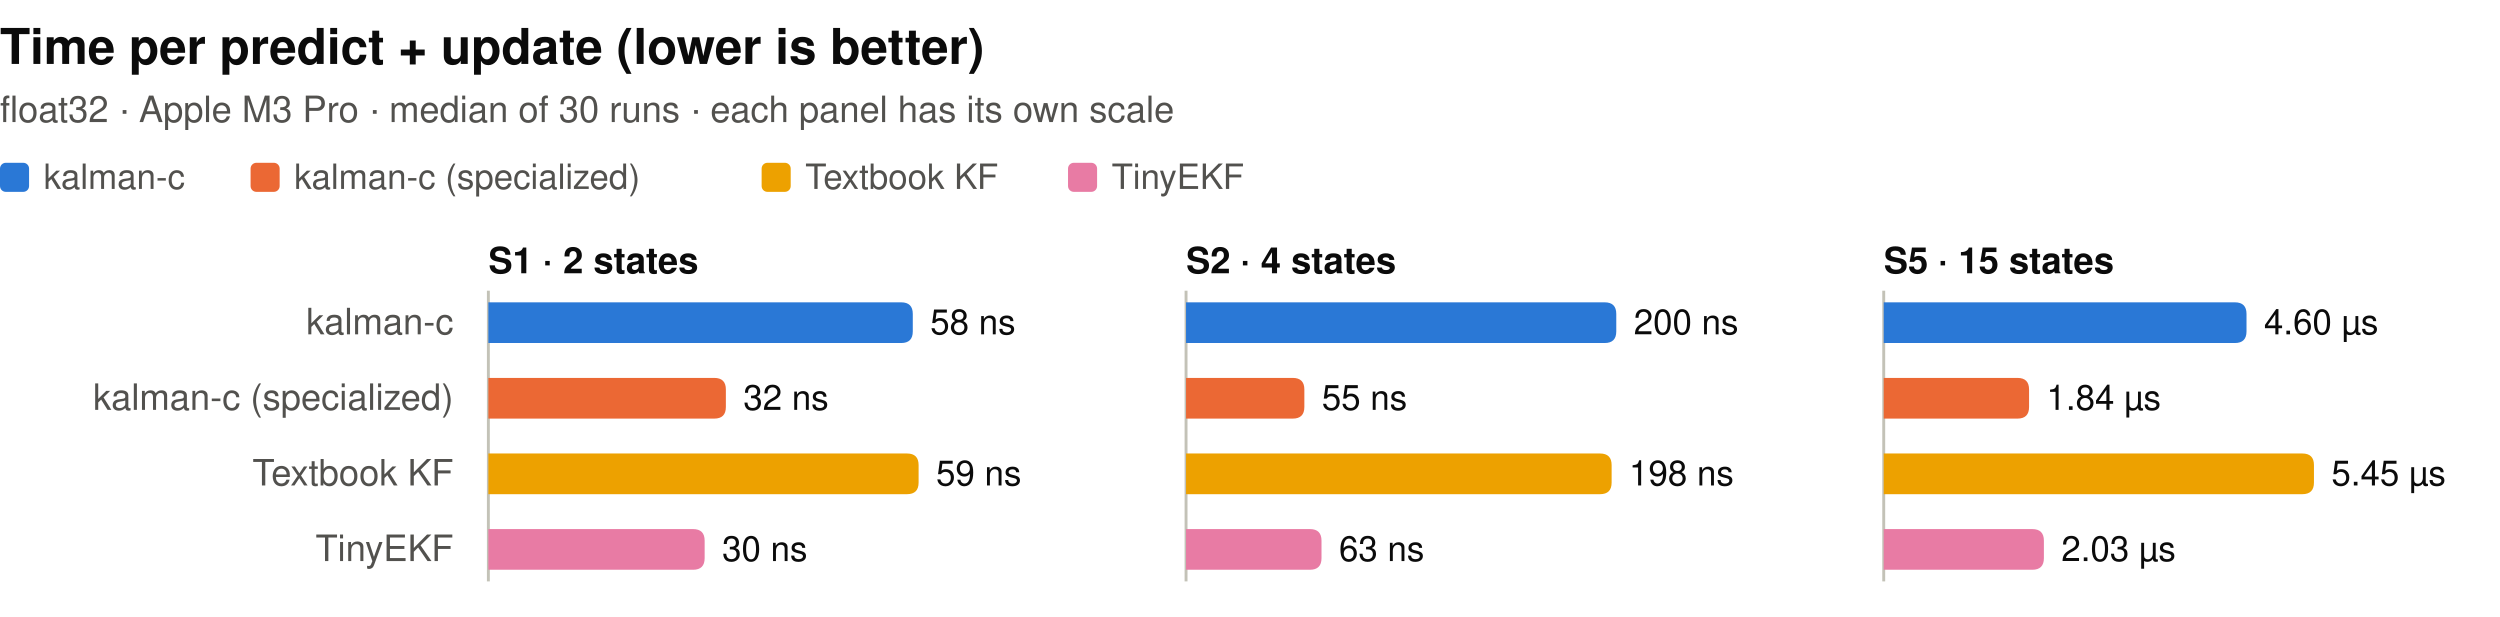
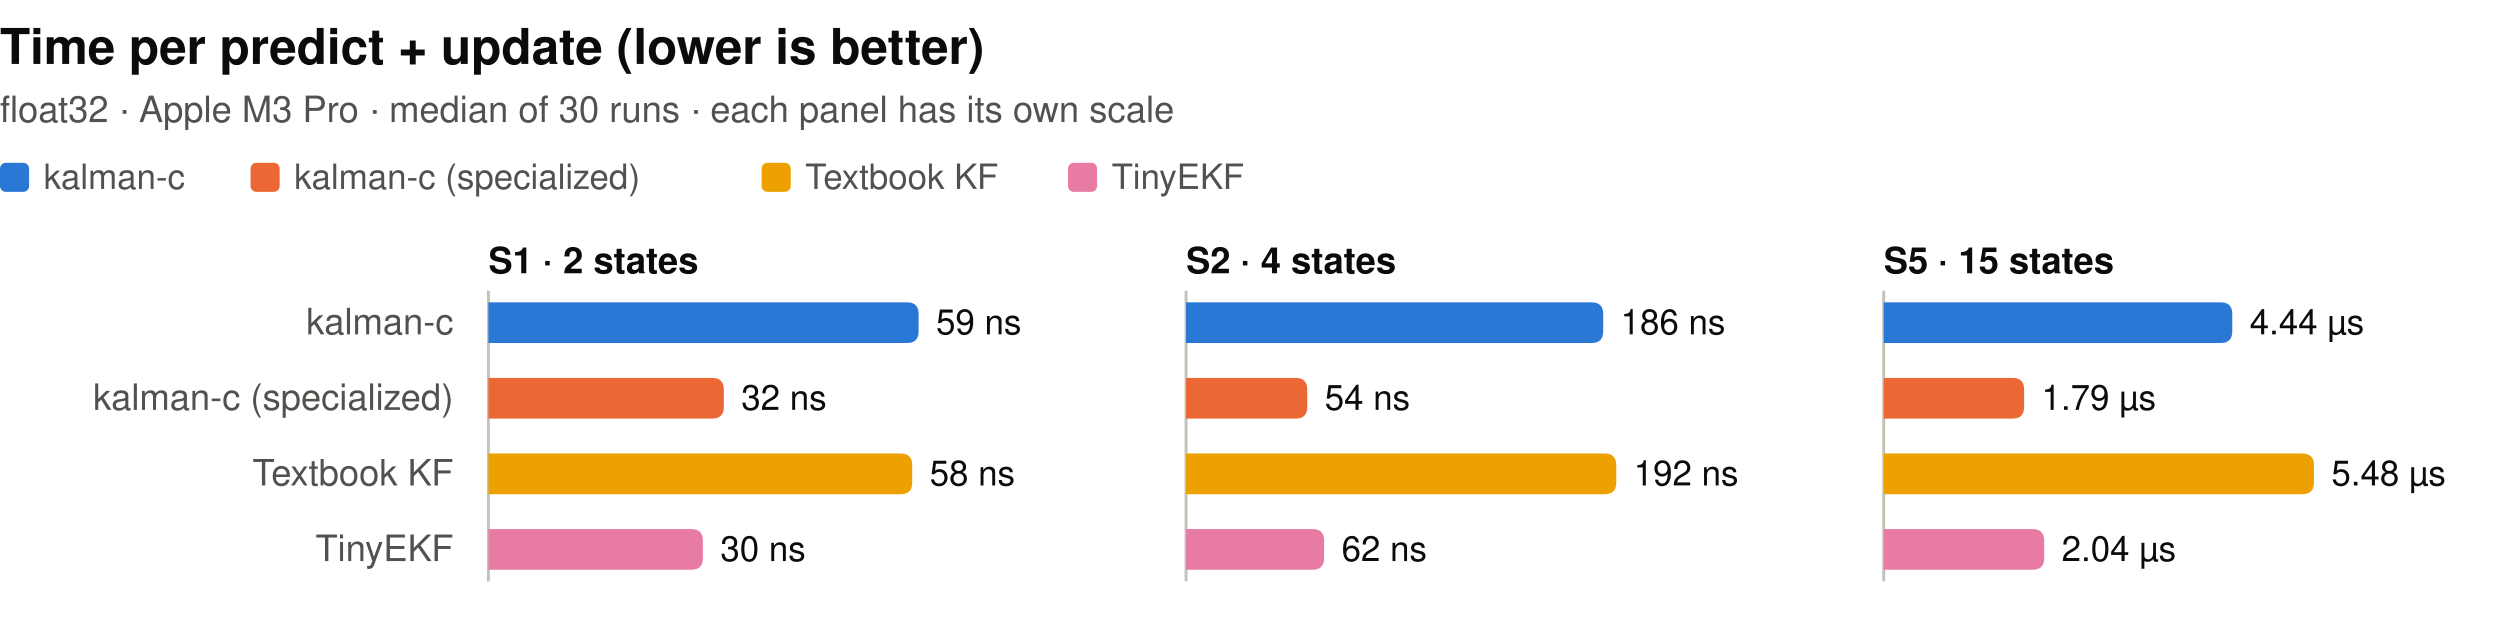
<svg xmlns="http://www.w3.org/2000/svg" width="860" height="212" viewBox="0 0 860 212" role="img" aria-label="Time per predict + update (lower is better)" font-family="system-ui, -apple-system, 'Segoe UI', Helvetica, Arial, sans-serif">
  <text x="0" y="22" font-size="17" font-weight="600" fill="#0b0b0b">Time per predict + update (lower is better)</text>
  <text x="0" y="42" font-size="12.5" fill="#52514e">float32 · Apple M3 Pro · median of 30 runs · each panel has its own scale</text>
  <rect x="0" y="56" width="10" height="10" rx="2" fill="#2a78d6" />
  <text x="15" y="65" font-size="12" fill="#52514e">kalman-c</text>
  <rect x="86.2" y="56" width="10" height="10" rx="2" fill="#eb6834" />
  <text x="101.2" y="65" font-size="12" fill="#52514e">kalman-c (specialized)</text>
  <rect x="262.0" y="56" width="10" height="10" rx="2" fill="#eda100" />
  <text x="277.0" y="65" font-size="12" fill="#52514e">Textbook KF</text>
  <rect x="367.4" y="56" width="10" height="10" rx="2" fill="#e87ba4" />
  <text x="382.4" y="65" font-size="12" fill="#52514e">TinyEKF</text>
  <text x="156" y="115.0" font-size="12.5" text-anchor="end" fill="#52514e">kalman-c</text>
  <text x="156" y="141.0" font-size="12.5" text-anchor="end" fill="#52514e">kalman-c (specialized)</text>
  <text x="156" y="167.0" font-size="12.5" text-anchor="end" fill="#52514e">Textbook KF</text>
  <text x="156" y="193.0" font-size="12.5" text-anchor="end" fill="#52514e">TinyEKF</text>
  <text x="168.0" y="94" font-size="12.5" font-weight="600" fill="#0b0b0b">S1 · 2 states</text>
  <line x1="168.0" y1="100" x2="168.0" y2="200" stroke="#c3c2b7" stroke-width="1" />
-   <path d="M168.0,104.0 H310.0 Q314.0,104.0 314.0,108.0 V114.0 Q314.0,118.0 310.0,118.0 H168.0 Z" fill="#2a78d6" />
-   <text x="320.0" y="115.0" font-size="12" fill="#0b0b0b">58 ns</text>
-   <path d="M168.0,130.0 H245.7 Q249.7,130.0 249.7,134.0 V140.0 Q249.7,144.0 245.7,144.0 H168.0 Z" fill="#eb6834" />
-   <text x="255.7" y="141.0" font-size="12" fill="#0b0b0b">32 ns</text>
-   <path d="M168.0,156.0 H312.0 Q316.0,156.0 316.0,160.0 V166.0 Q316.0,170.0 312.0,170.0 H168.0 Z" fill="#eda100" />
-   <text x="322.0" y="167.0" font-size="12" fill="#0b0b0b">59 ns</text>
-   <path d="M168.0,182.0 H238.4 Q242.4,182.0 242.4,186.0 V192.0 Q242.4,196.0 238.4,196.0 H168.0 Z" fill="#e87ba4" />
-   <text x="248.4" y="193.0" font-size="12" fill="#0b0b0b">30 ns</text>
+   <path d="M168.0,104.0 H312.0 Q316.0,104.0 316.0,108.0 V114.0 Q316.0,118.0 312.0,118.0 H168.0 Z" fill="#2a78d6" />
+   <text x="322.0" y="115.0" font-size="12" fill="#0b0b0b">59 ns</text>
+   <path d="M168.0,130.0 H245.0 Q249.0,130.0 249.0,134.0 V140.0 Q249.0,144.0 245.0,144.0 H168.0 Z" fill="#eb6834" />
+   <text x="255.0" y="141.0" font-size="12" fill="#0b0b0b">32 ns</text>
+   <path d="M168.0,156.0 H309.8 Q313.8,156.0 313.8,160.0 V166.0 Q313.8,170.0 309.8,170.0 H168.0 Z" fill="#eda100" />
+   <text x="319.8" y="167.0" font-size="12" fill="#0b0b0b">58 ns</text>
+   <path d="M168.0,182.0 H237.8 Q241.8,182.0 241.8,186.0 V192.0 Q241.8,196.0 237.8,196.0 H168.0 Z" fill="#e87ba4" />
+   <text x="247.8" y="193.0" font-size="12" fill="#0b0b0b">30 ns</text>
  <text x="408.0" y="94" font-size="12.5" font-weight="600" fill="#0b0b0b">S2 · 4 states</text>
  <line x1="408.0" y1="100" x2="408.0" y2="200" stroke="#c3c2b7" stroke-width="1" />
-   <path d="M408.0,104.0 H552.0 Q556.0,104.0 556.0,108.0 V114.0 Q556.0,118.0 552.0,118.0 H408.0 Z" fill="#2a78d6" />
-   <text x="562.0" y="115.0" font-size="12" fill="#0b0b0b">200 ns</text>
-   <path d="M408.0,130.0 H444.7 Q448.7,130.0 448.7,134.0 V140.0 Q448.7,144.0 444.7,144.0 H408.0 Z" fill="#eb6834" />
-   <text x="454.7" y="141.0" font-size="12" fill="#0b0b0b">55 ns</text>
-   <path d="M408.0,156.0 H550.4 Q554.4,156.0 554.4,160.0 V166.0 Q554.4,170.0 550.4,170.0 H408.0 Z" fill="#eda100" />
-   <text x="560.4" y="167.0" font-size="12" fill="#0b0b0b">198 ns</text>
-   <path d="M408.0,182.0 H450.6 Q454.6,182.0 454.6,186.0 V192.0 Q454.6,196.0 450.6,196.0 H408.0 Z" fill="#e87ba4" />
-   <text x="460.6" y="193.0" font-size="12" fill="#0b0b0b">63 ns</text>
+   <path d="M408.0,104.0 H547.5 Q551.5,104.0 551.5,108.0 V114.0 Q551.5,118.0 547.5,118.0 H408.0 Z" fill="#2a78d6" />
+   <text x="557.5" y="115.0" font-size="12" fill="#0b0b0b">186 ns</text>
+   <path d="M408.0,130.0 H445.7 Q449.7,130.0 449.7,134.0 V140.0 Q449.7,144.0 445.7,144.0 H408.0 Z" fill="#eb6834" />
+   <text x="455.7" y="141.0" font-size="12" fill="#0b0b0b">54 ns</text>
+   <path d="M408.0,156.0 H552.0 Q556.0,156.0 556.0,160.0 V166.0 Q556.0,170.0 552.0,170.0 H408.0 Z" fill="#eda100" />
+   <text x="562.0" y="167.0" font-size="12" fill="#0b0b0b">192 ns</text>
+   <path d="M408.0,182.0 H451.5 Q455.5,182.0 455.5,186.0 V192.0 Q455.5,196.0 451.5,196.0 H408.0 Z" fill="#e87ba4" />
+   <text x="461.5" y="193.0" font-size="12" fill="#0b0b0b">62 ns</text>
  <text x="648.0" y="94" font-size="12.5" font-weight="600" fill="#0b0b0b">S5 · 15 states</text>
  <line x1="648.0" y1="100" x2="648.0" y2="200" stroke="#c3c2b7" stroke-width="1" />
-   <path d="M648.0,104.0 H768.8 Q772.8,104.0 772.8,108.0 V114.0 Q772.8,118.0 768.8,118.0 H648.0 Z" fill="#2a78d6" />
-   <text x="778.8" y="115.0" font-size="12" fill="#0b0b0b">4.60 µs</text>
-   <path d="M648.0,130.0 H694.0 Q698.0,130.0 698.0,134.0 V140.0 Q698.0,144.0 694.0,144.0 H648.0 Z" fill="#eb6834" />
-   <text x="704.0" y="141.0" font-size="12" fill="#0b0b0b">1.84 µs</text>
+   <path d="M648.0,104.0 H763.9 Q767.9,104.0 767.9,108.0 V114.0 Q767.9,118.0 763.9,118.0 H648.0 Z" fill="#2a78d6" />
+   <text x="773.9" y="115.0" font-size="12" fill="#0b0b0b">4.44 µs</text>
+   <path d="M648.0,130.0 H692.3 Q696.3,130.0 696.3,134.0 V140.0 Q696.3,144.0 692.3,144.0 H648.0 Z" fill="#eb6834" />
+   <text x="702.3" y="141.0" font-size="12" fill="#0b0b0b">1.79 µs</text>
  <path d="M648.0,156.0 H792.0 Q796.0,156.0 796.0,160.0 V166.0 Q796.0,170.0 792.0,170.0 H648.0 Z" fill="#eda100" />
-   <text x="802.0" y="167.0" font-size="12" fill="#0b0b0b">5.45 µs</text>
-   <path d="M648.0,182.0 H699.1 Q703.1,182.0 703.1,186.0 V192.0 Q703.1,196.0 699.1,196.0 H648.0 Z" fill="#e87ba4" />
-   <text x="709.1" y="193.0" font-size="12" fill="#0b0b0b">2.03 µs</text>
+   <text x="802.0" y="167.0" font-size="12" fill="#0b0b0b">5.48 µs</text>
+   <path d="M648.0,182.0 H699.2 Q703.2,182.0 703.2,186.0 V192.0 Q703.2,196.0 699.2,196.0 H648.0 Z" fill="#e87ba4" />
+   <text x="709.2" y="193.0" font-size="12" fill="#0b0b0b">2.04 µs</text>
</svg>
